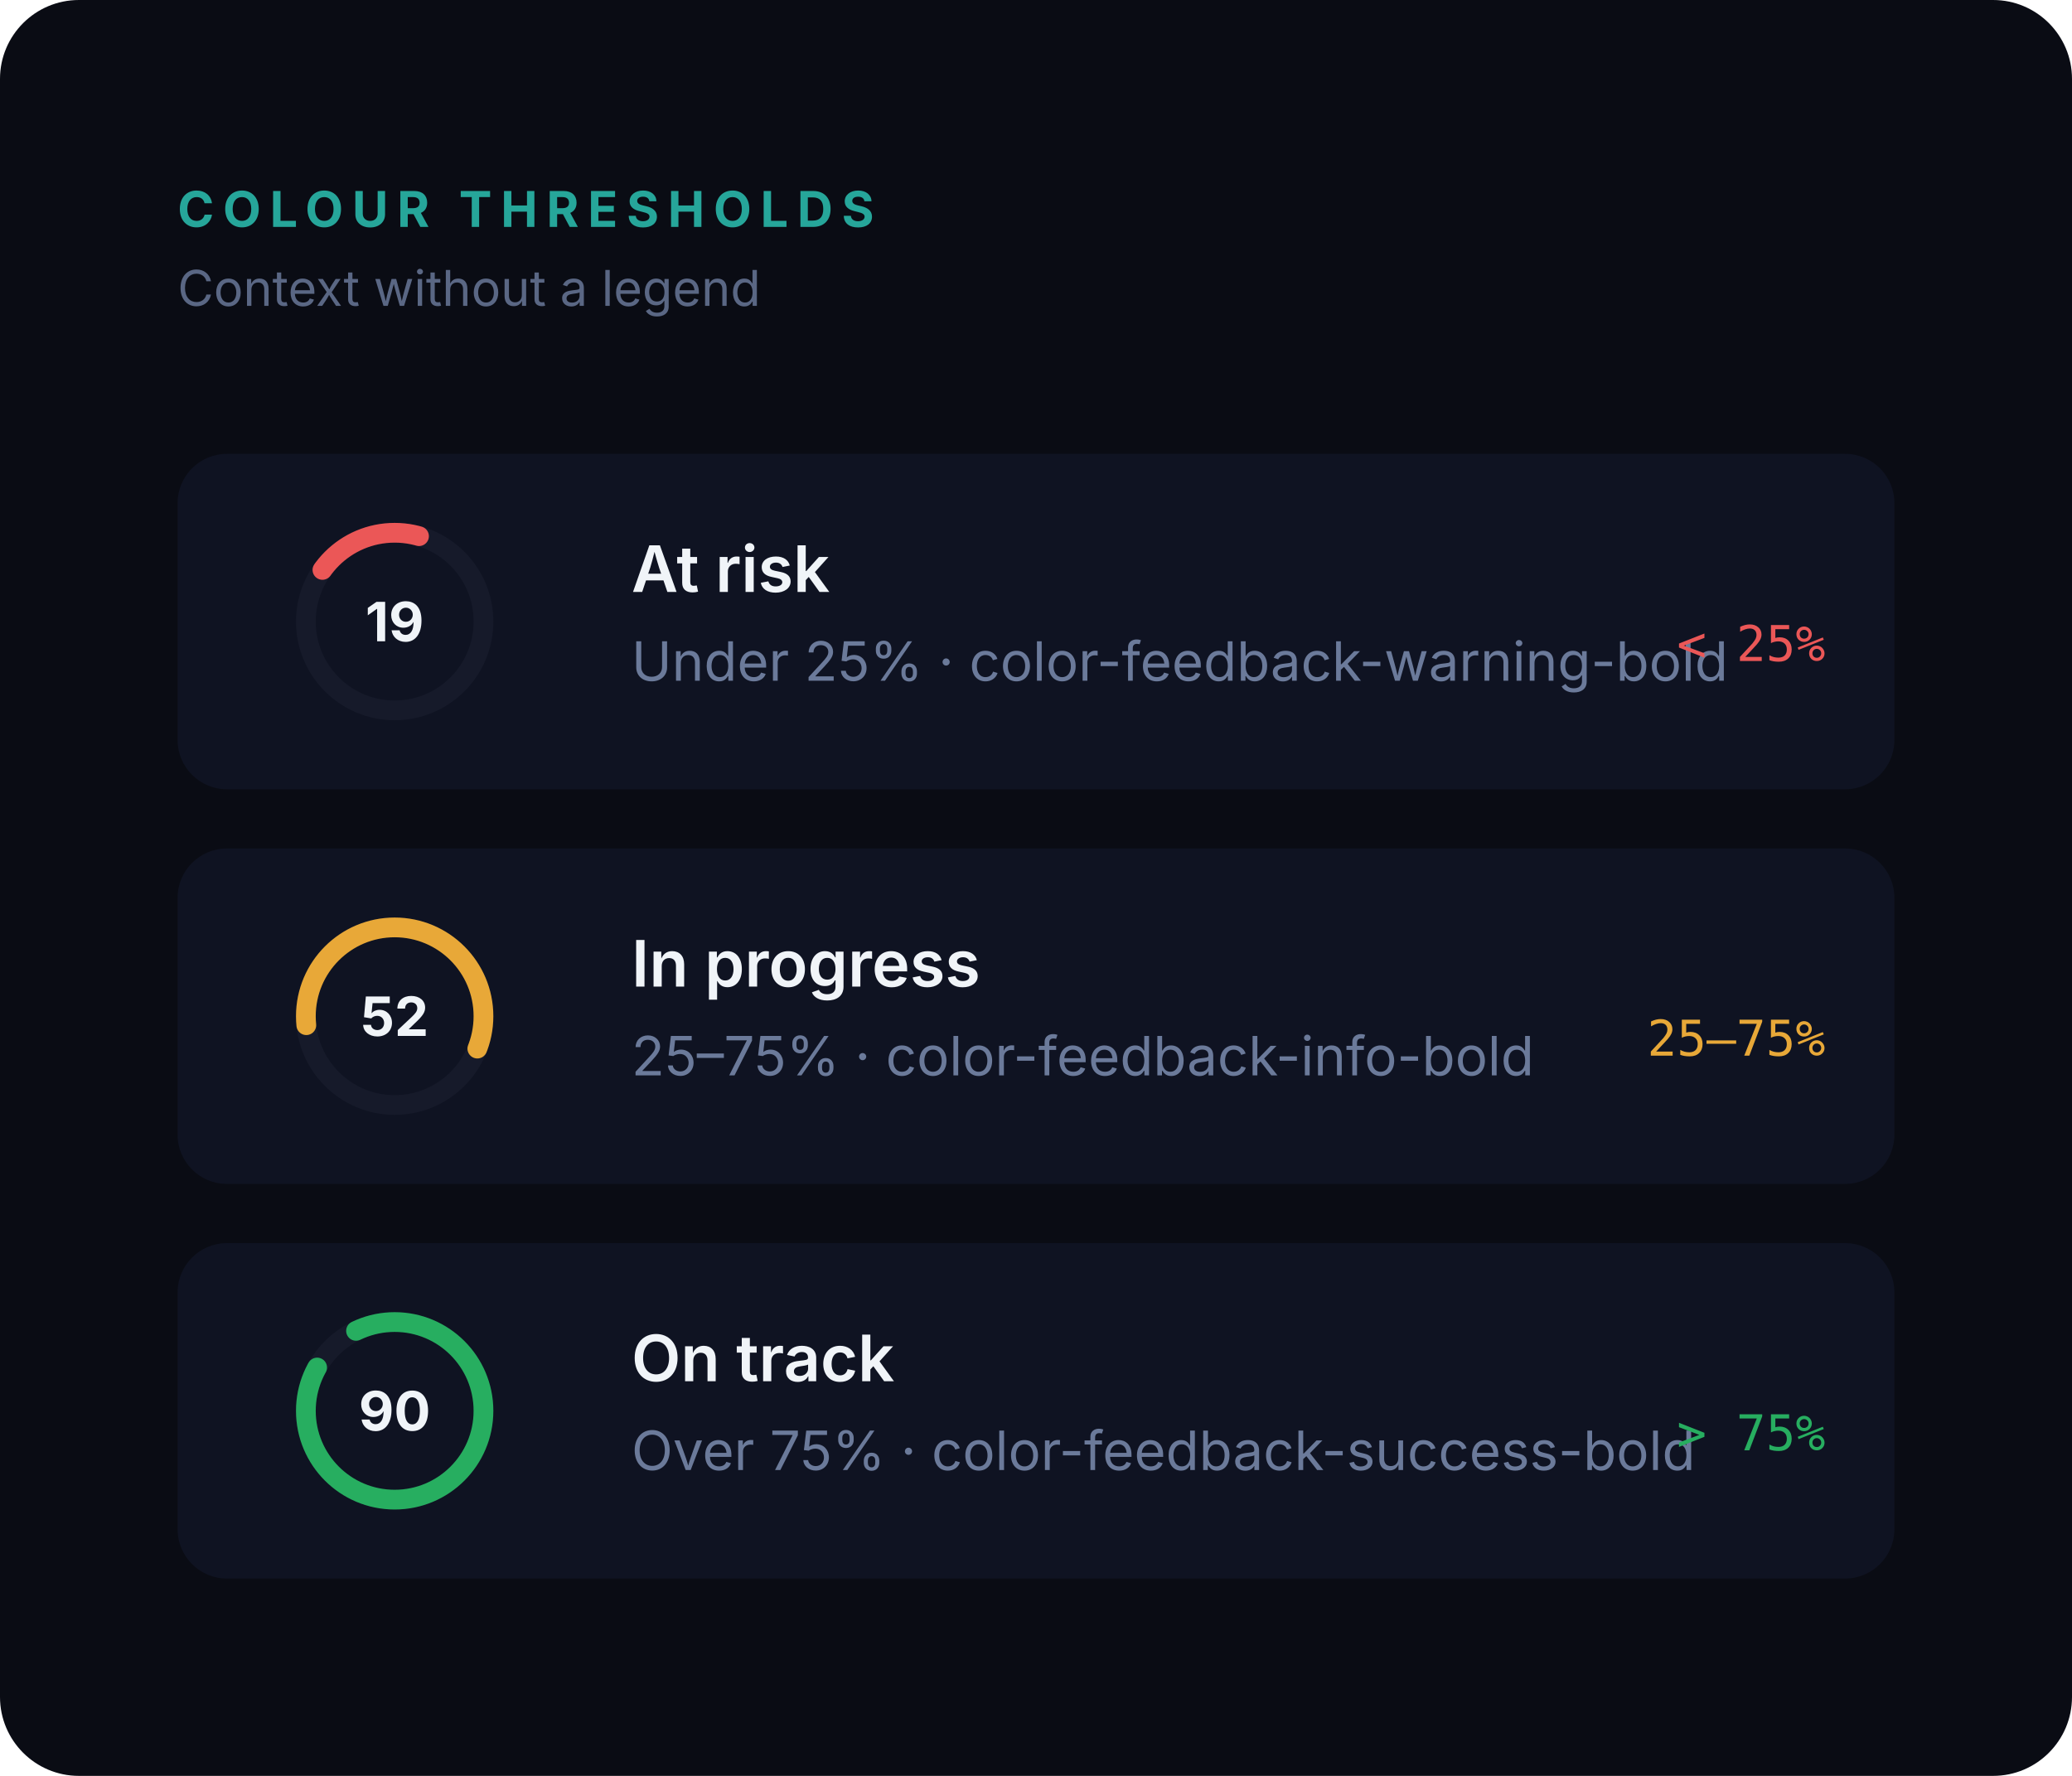
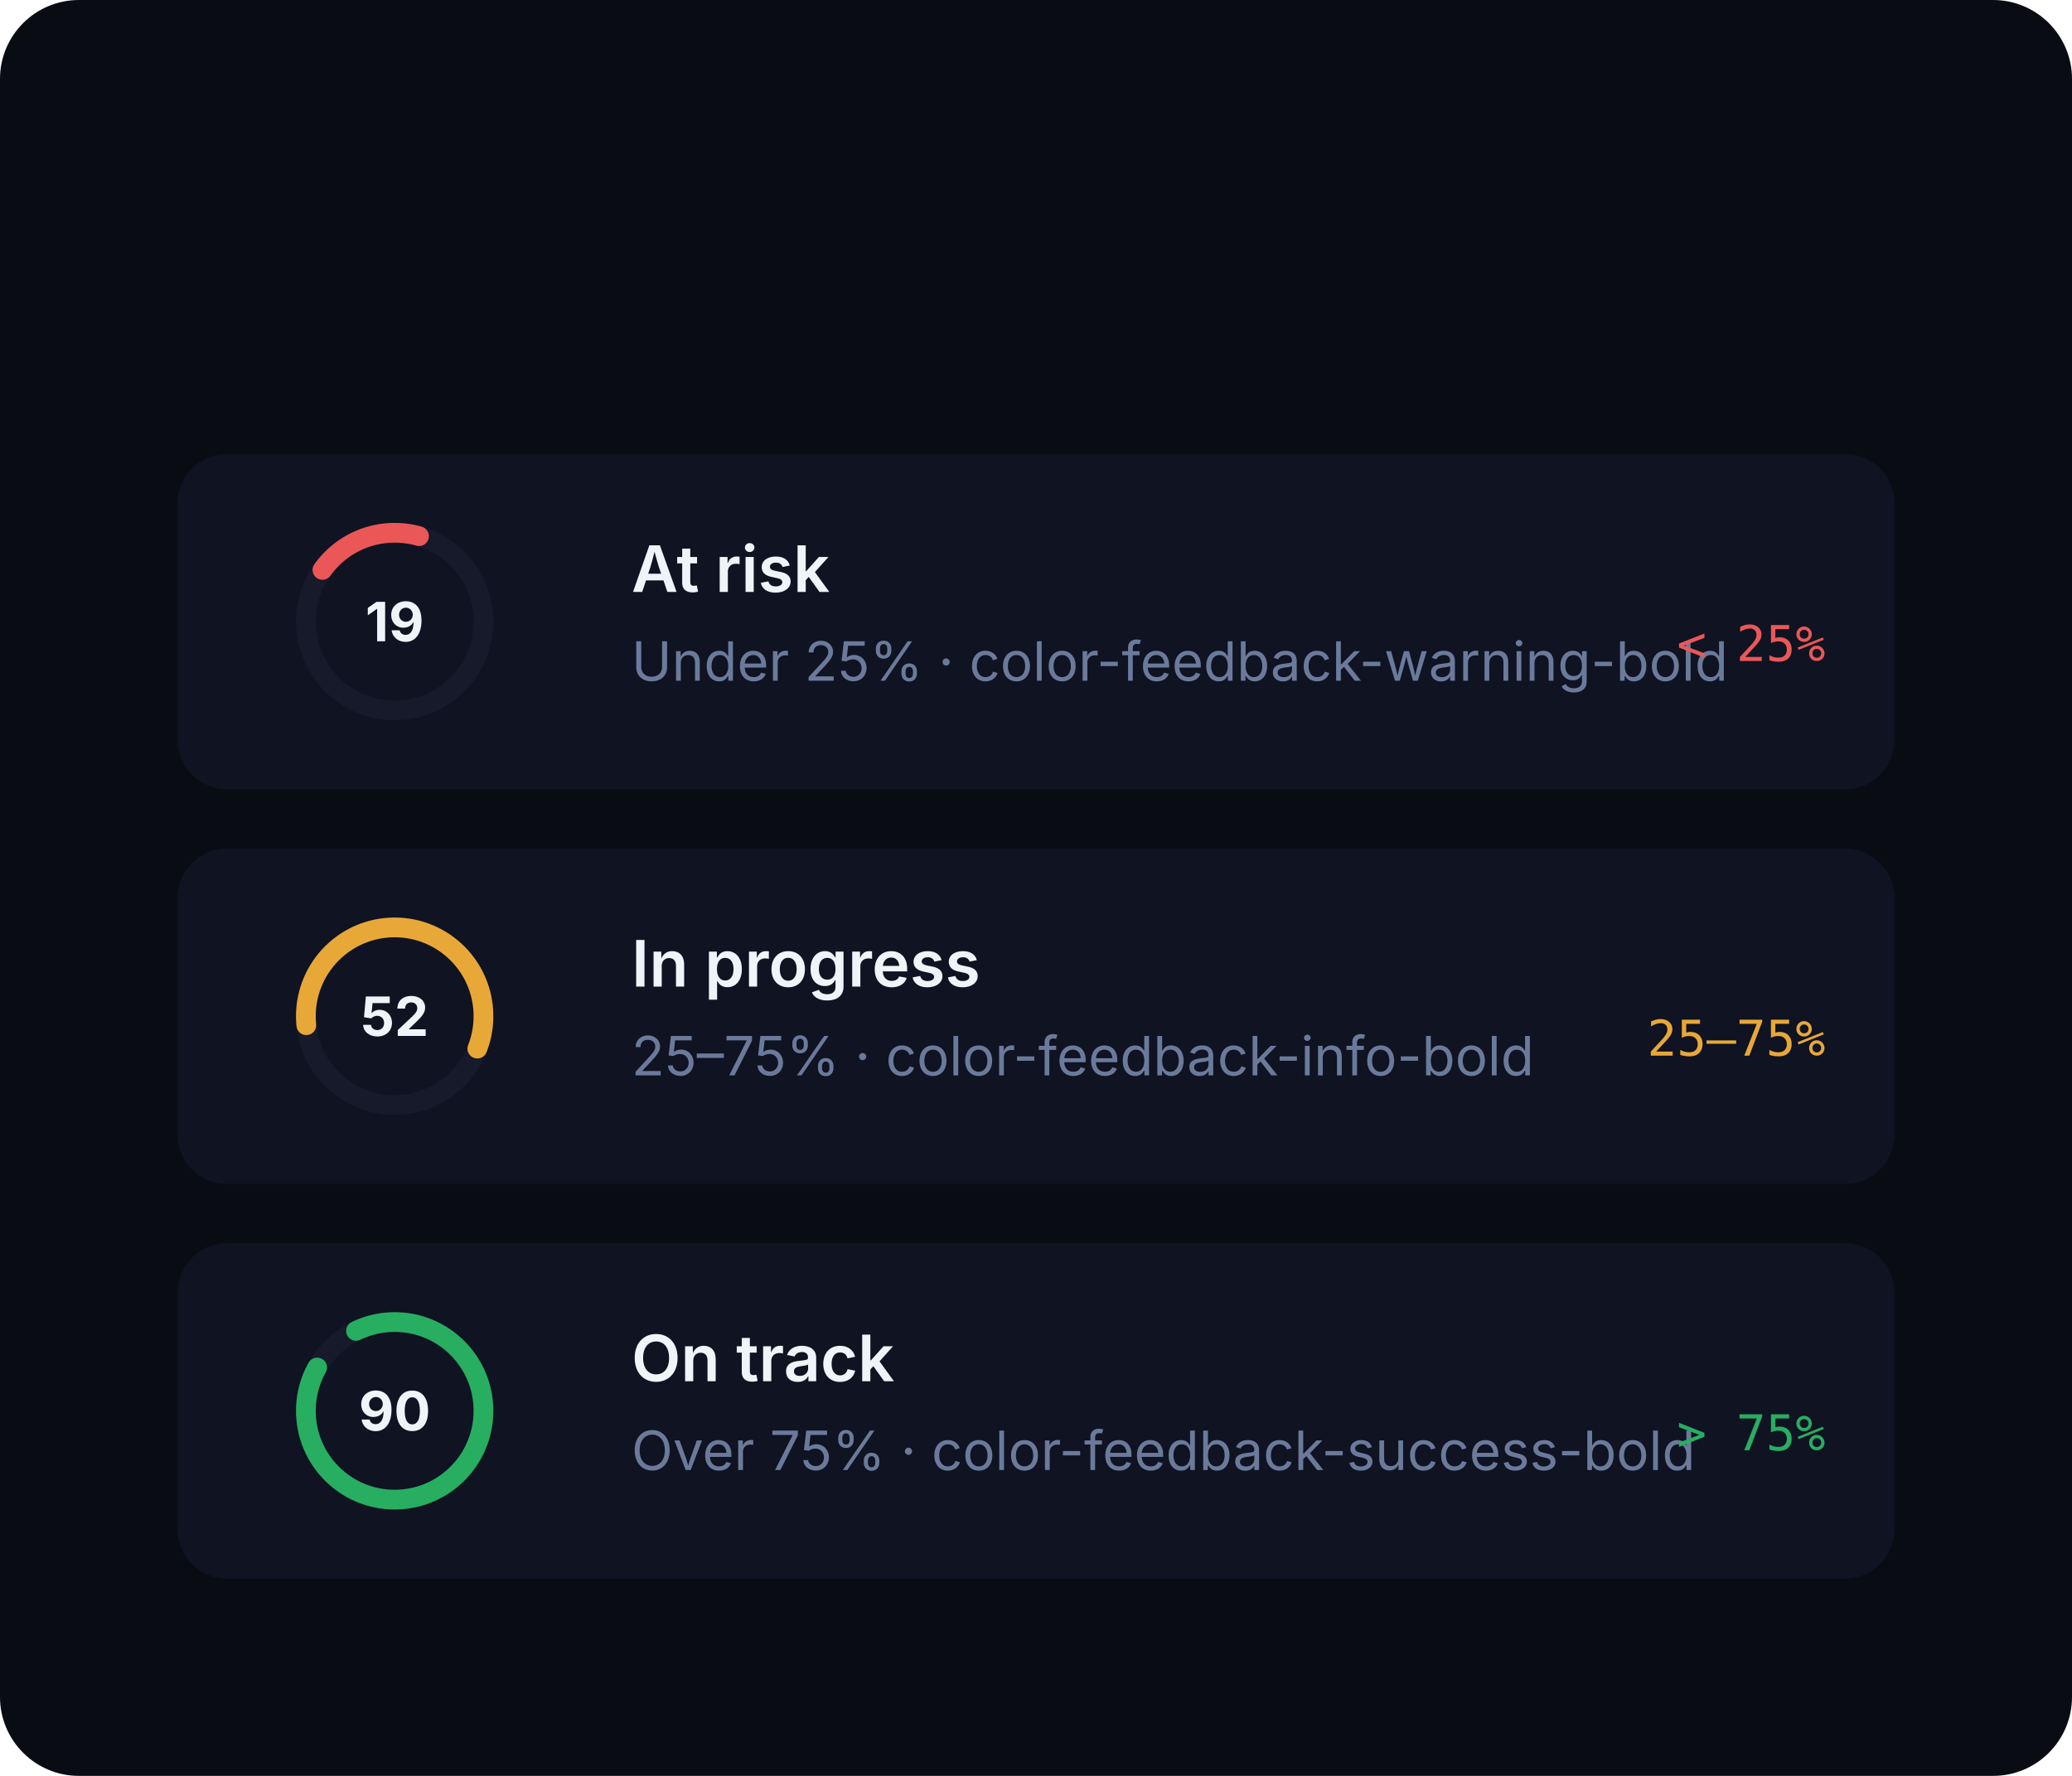
<svg xmlns="http://www.w3.org/2000/svg" width="420" height="360" viewBox="0 0 420 360" fill="none">
  <rect width="420" height="360" rx="16" fill="#0A0C14" />
-   <text x="36" y="46" font-family="'Inter', system-ui, sans-serif" font-size="10" font-weight="700" letter-spacing="0.18em" fill="#26A69A">COLOUR THRESHOLDS</text>
-   <text x="36" y="62" font-family="'Inter', system-ui, sans-serif" font-size="10" fill="#5A6784">Context without a legend</text>
  <rect x="36" y="92" width="348" height="68" rx="10" fill="#0F1322" />
  <g transform="translate(80, 126)">
    <circle cx="0" cy="0" r="18" stroke="#161A2A" stroke-width="4" fill="none" />
    <circle cx="0" cy="0" r="18" stroke="#EB5757" stroke-width="4" fill="none" stroke-linecap="round" stroke-dasharray="22 91" stroke-dashoffset="17" transform="rotate(-90)" />
    <text x="0" y="4" font-family="'Inter', system-ui, sans-serif" font-size="11" font-weight="700" fill="#F0F4F8" text-anchor="middle">19</text>
  </g>
  <text x="128" y="120" font-family="'Inter', system-ui, sans-serif" font-size="13" font-weight="600" fill="#F0F4F8">At risk</text>
  <text x="128" y="138" font-family="'Inter', system-ui, sans-serif" font-size="11" fill="#6B7A9A">Under 25% · color-feedback-warning-bold</text>
  <text x="370" y="134" font-family="'Menlo', 'Consolas', monospace" font-size="10" fill="#EB5757" text-anchor="end">&lt; 25%</text>
  <rect x="36" y="172" width="348" height="68" rx="10" fill="#0F1322" />
  <g transform="translate(80, 206)">
    <circle cx="0" cy="0" r="18" stroke="#161A2A" stroke-width="4" fill="none" />
    <circle cx="0" cy="0" r="18" stroke="#E8A838" stroke-width="4" fill="none" stroke-linecap="round" stroke-dasharray="65 48" stroke-dashoffset="30" transform="rotate(-90)" />
    <text x="0" y="4" font-family="'Inter', system-ui, sans-serif" font-size="11" font-weight="700" fill="#F0F4F8" text-anchor="middle">52</text>
  </g>
  <text x="128" y="200" font-family="'Inter', system-ui, sans-serif" font-size="13" font-weight="600" fill="#F0F4F8">In progress</text>
  <text x="128" y="218" font-family="'Inter', system-ui, sans-serif" font-size="11" fill="#6B7A9A">25–75% · color-feedback-info-bold</text>
  <text x="370" y="214" font-family="'Menlo', 'Consolas', monospace" font-size="10" fill="#E8A838" text-anchor="end">25–75%</text>
  <rect x="36" y="252" width="348" height="68" rx="10" fill="#0F1322" />
  <g transform="translate(80, 286)">
    <circle cx="0" cy="0" r="18" stroke="#161A2A" stroke-width="4" fill="none" />
    <circle cx="0" cy="0" r="18" stroke="#27AE60" stroke-width="4" fill="none" stroke-linecap="round" stroke-dasharray="102 11" stroke-dashoffset="8" transform="rotate(-90)" />
    <text x="0" y="4" font-family="'Inter', system-ui, sans-serif" font-size="11" font-weight="700" fill="#F0F4F8" text-anchor="middle">90</text>
  </g>
  <text x="128" y="280" font-family="'Inter', system-ui, sans-serif" font-size="13" font-weight="600" fill="#F0F4F8">On track</text>
  <text x="128" y="298" font-family="'Inter', system-ui, sans-serif" font-size="11" fill="#6B7A9A">Over 75% · color-feedback-success-bold</text>
  <text x="370" y="294" font-family="'Menlo', 'Consolas', monospace" font-size="10" fill="#27AE60" text-anchor="end">&gt; 75%</text>
</svg>
